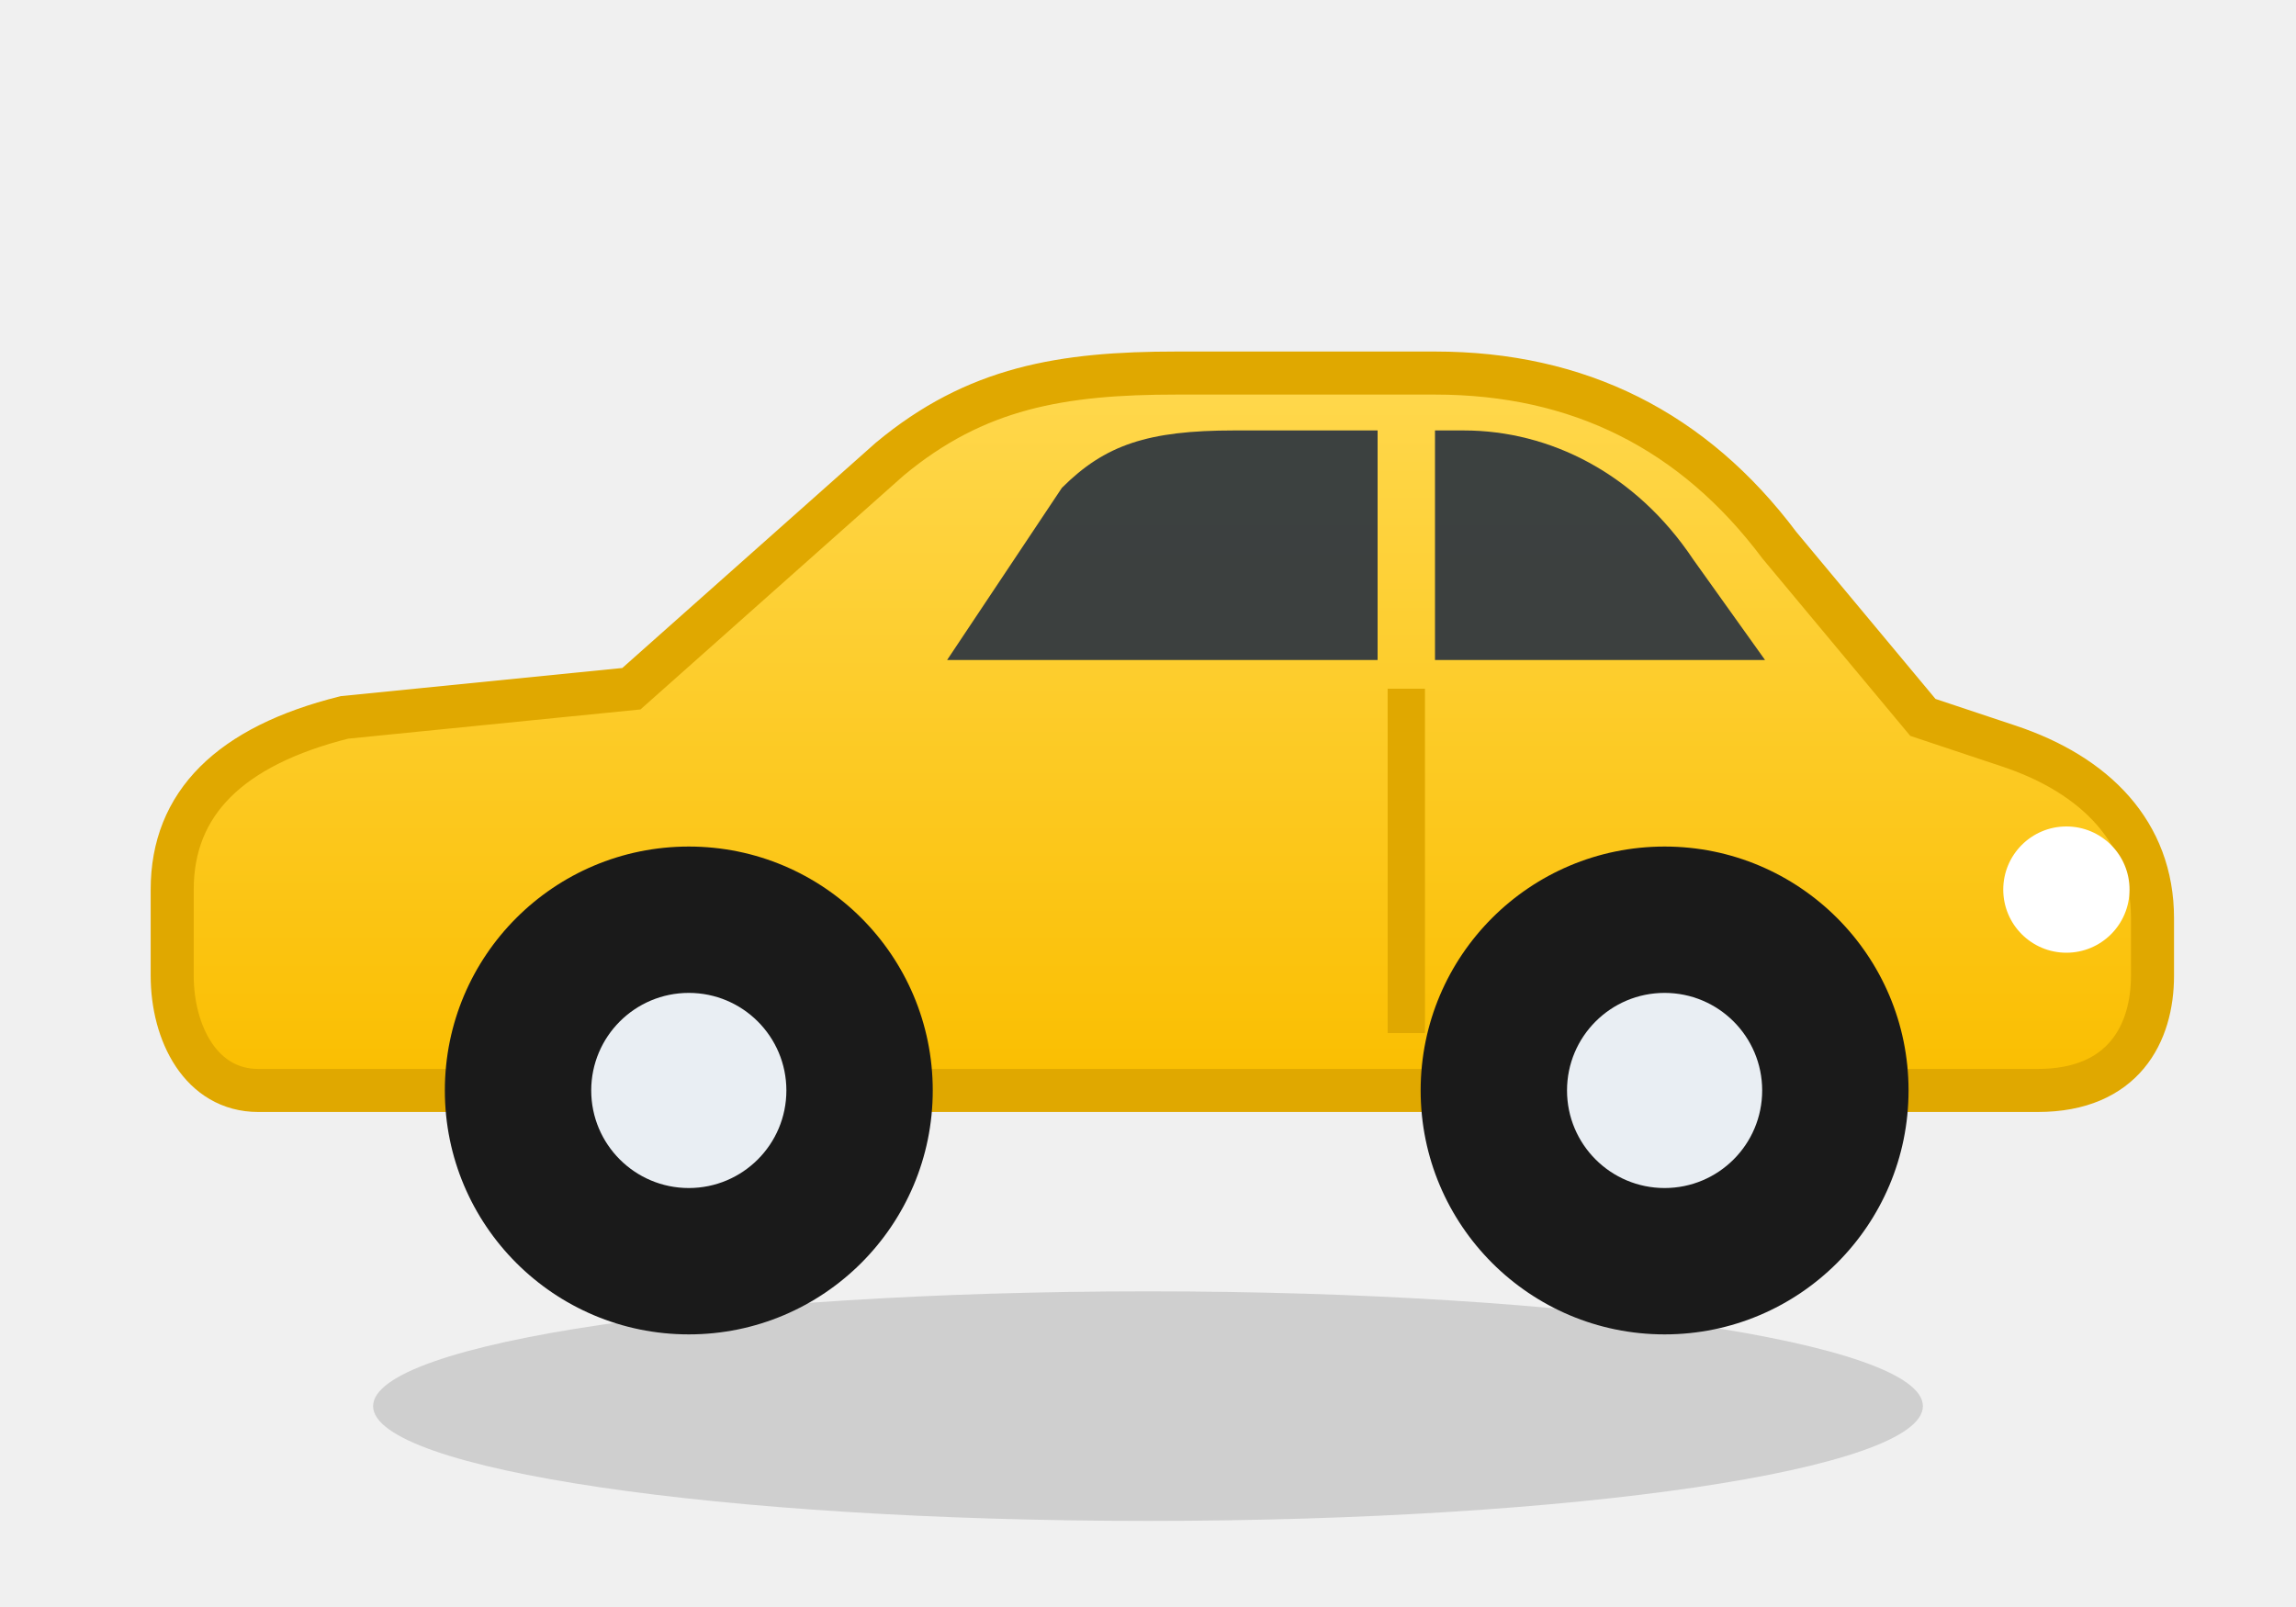
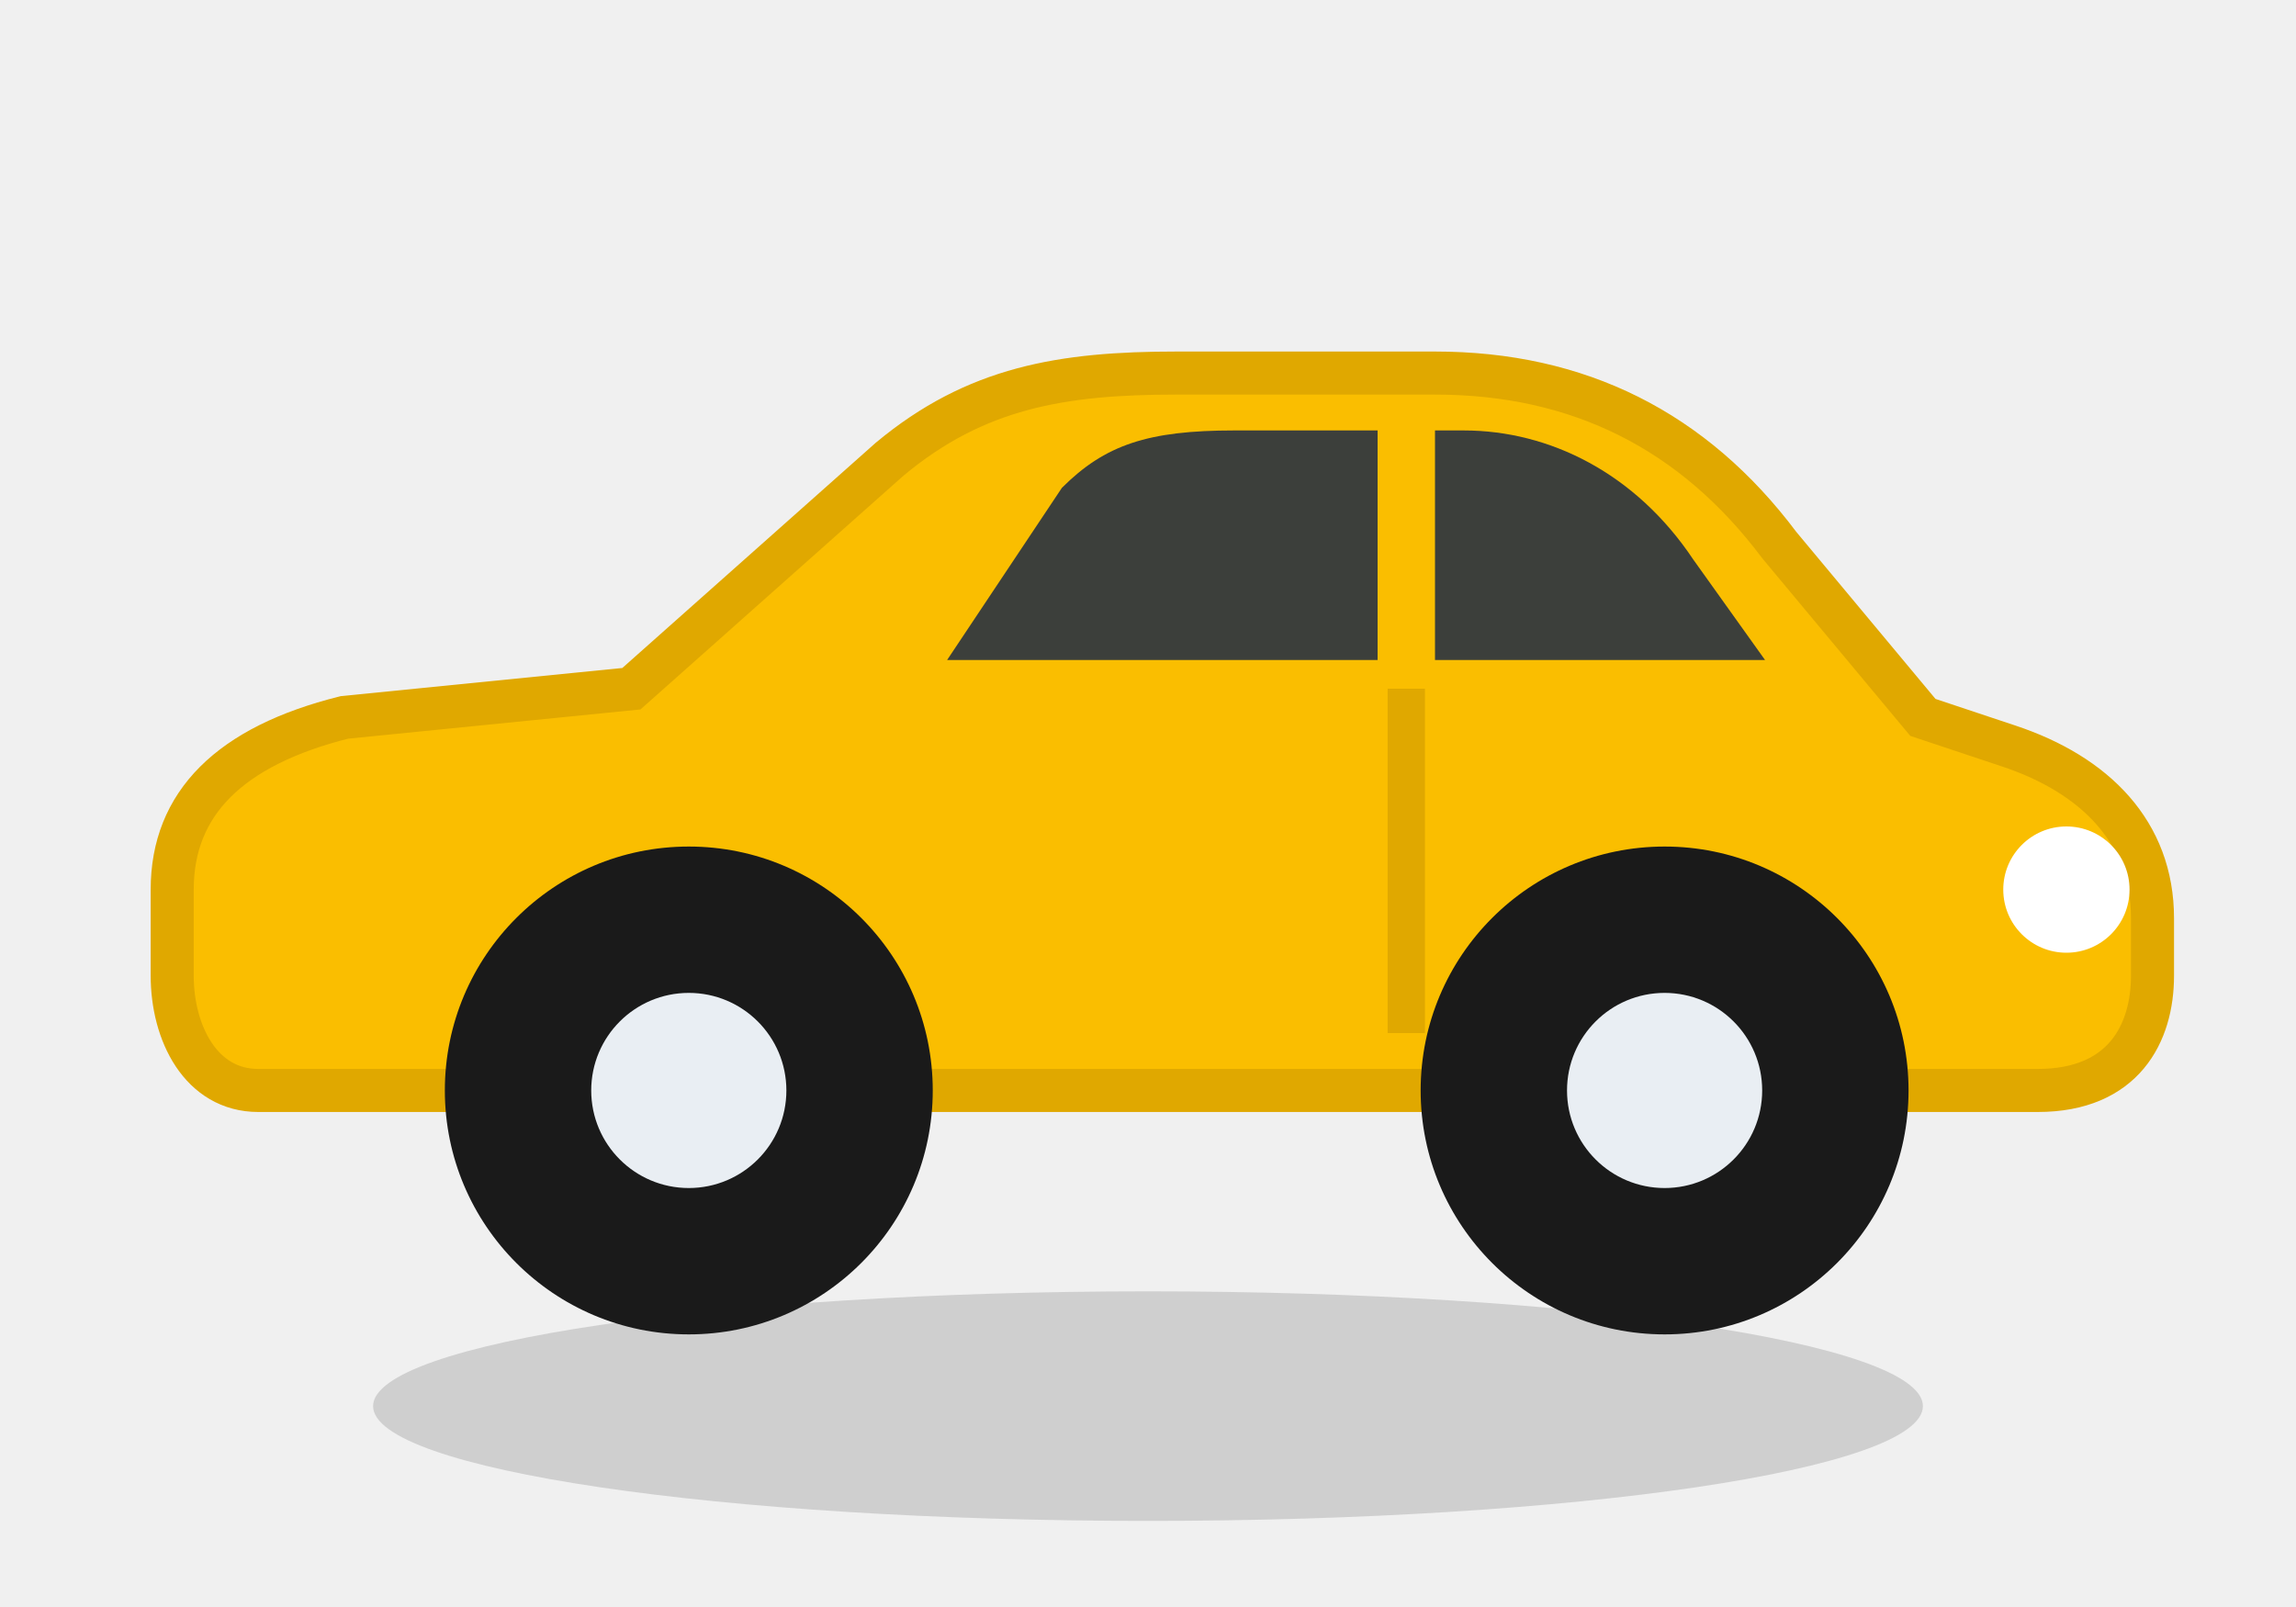
<svg xmlns="http://www.w3.org/2000/svg" viewBox="0 0 80 56" width="80" height="56">
-   <defs>
-     <linearGradient id="body" x1="0" y1="0" x2="0" y2="1">
-       <stop offset="0" stop-color="#FFD84D" />
-       <stop offset="1" stop-color="#FABE00" />
-     </linearGradient>
-   </defs>
  <ellipse cx="40" cy="49" rx="27" ry="4" fill="#000" opacity=".14" />
-   <path d="M9 38            C7 38 6 36 6 34            L6 31            C6 28 8 26 12 25            L22 24            L31 16            C34 13.5 37 13 41 13            L50 13            C55 13 59 15 62 19            L67 25            L70 26            C73 27 75 29 75 32            L75 34            C75 36 74 38 71 38            Z" fill="url(#body)" stroke="#E0A800" stroke-width="1.5" />
+   <path d="M9 38            C7 38 6 36 6 34            L6 31            C6 28 8 26 12 25            L22 24            L31 16            C34 13.5 37 13 41 13            L50 13            C55 13 59 15 62 19            L67 25            L70 26            C73 27 75 29 75 32            L75 34            C75 36 74 38 71 38            Z" fill="#FABE00" stroke="#E0A800" stroke-width="1.5" />
  <path d="M33 23 L37 17 C38.5 15.5 40 15 43 15 L48 15 L48 23 Z" fill="#2b3440" opacity=".92" />
  <path d="M50 23 L50 15 L51 15 C54 15 57 16.5 59 19.5 L61.5 23 Z" fill="#2b3440" opacity=".92" />
  <circle cx="72" cy="31" r="2.2" fill="#fff" />
  <line x1="49" y1="24" x2="49" y2="36" stroke="#E0A800" stroke-width="1.3" />
  <g>
    <circle cx="24" cy="38" r="8.5" fill="#1a1a1a" />
    <circle cx="24" cy="38" r="3.4" fill="#e9eef3" />
    <circle cx="58" cy="38" r="8.5" fill="#1a1a1a" />
    <circle cx="58" cy="38" r="3.4" fill="#e9eef3" />
  </g>
</svg>
